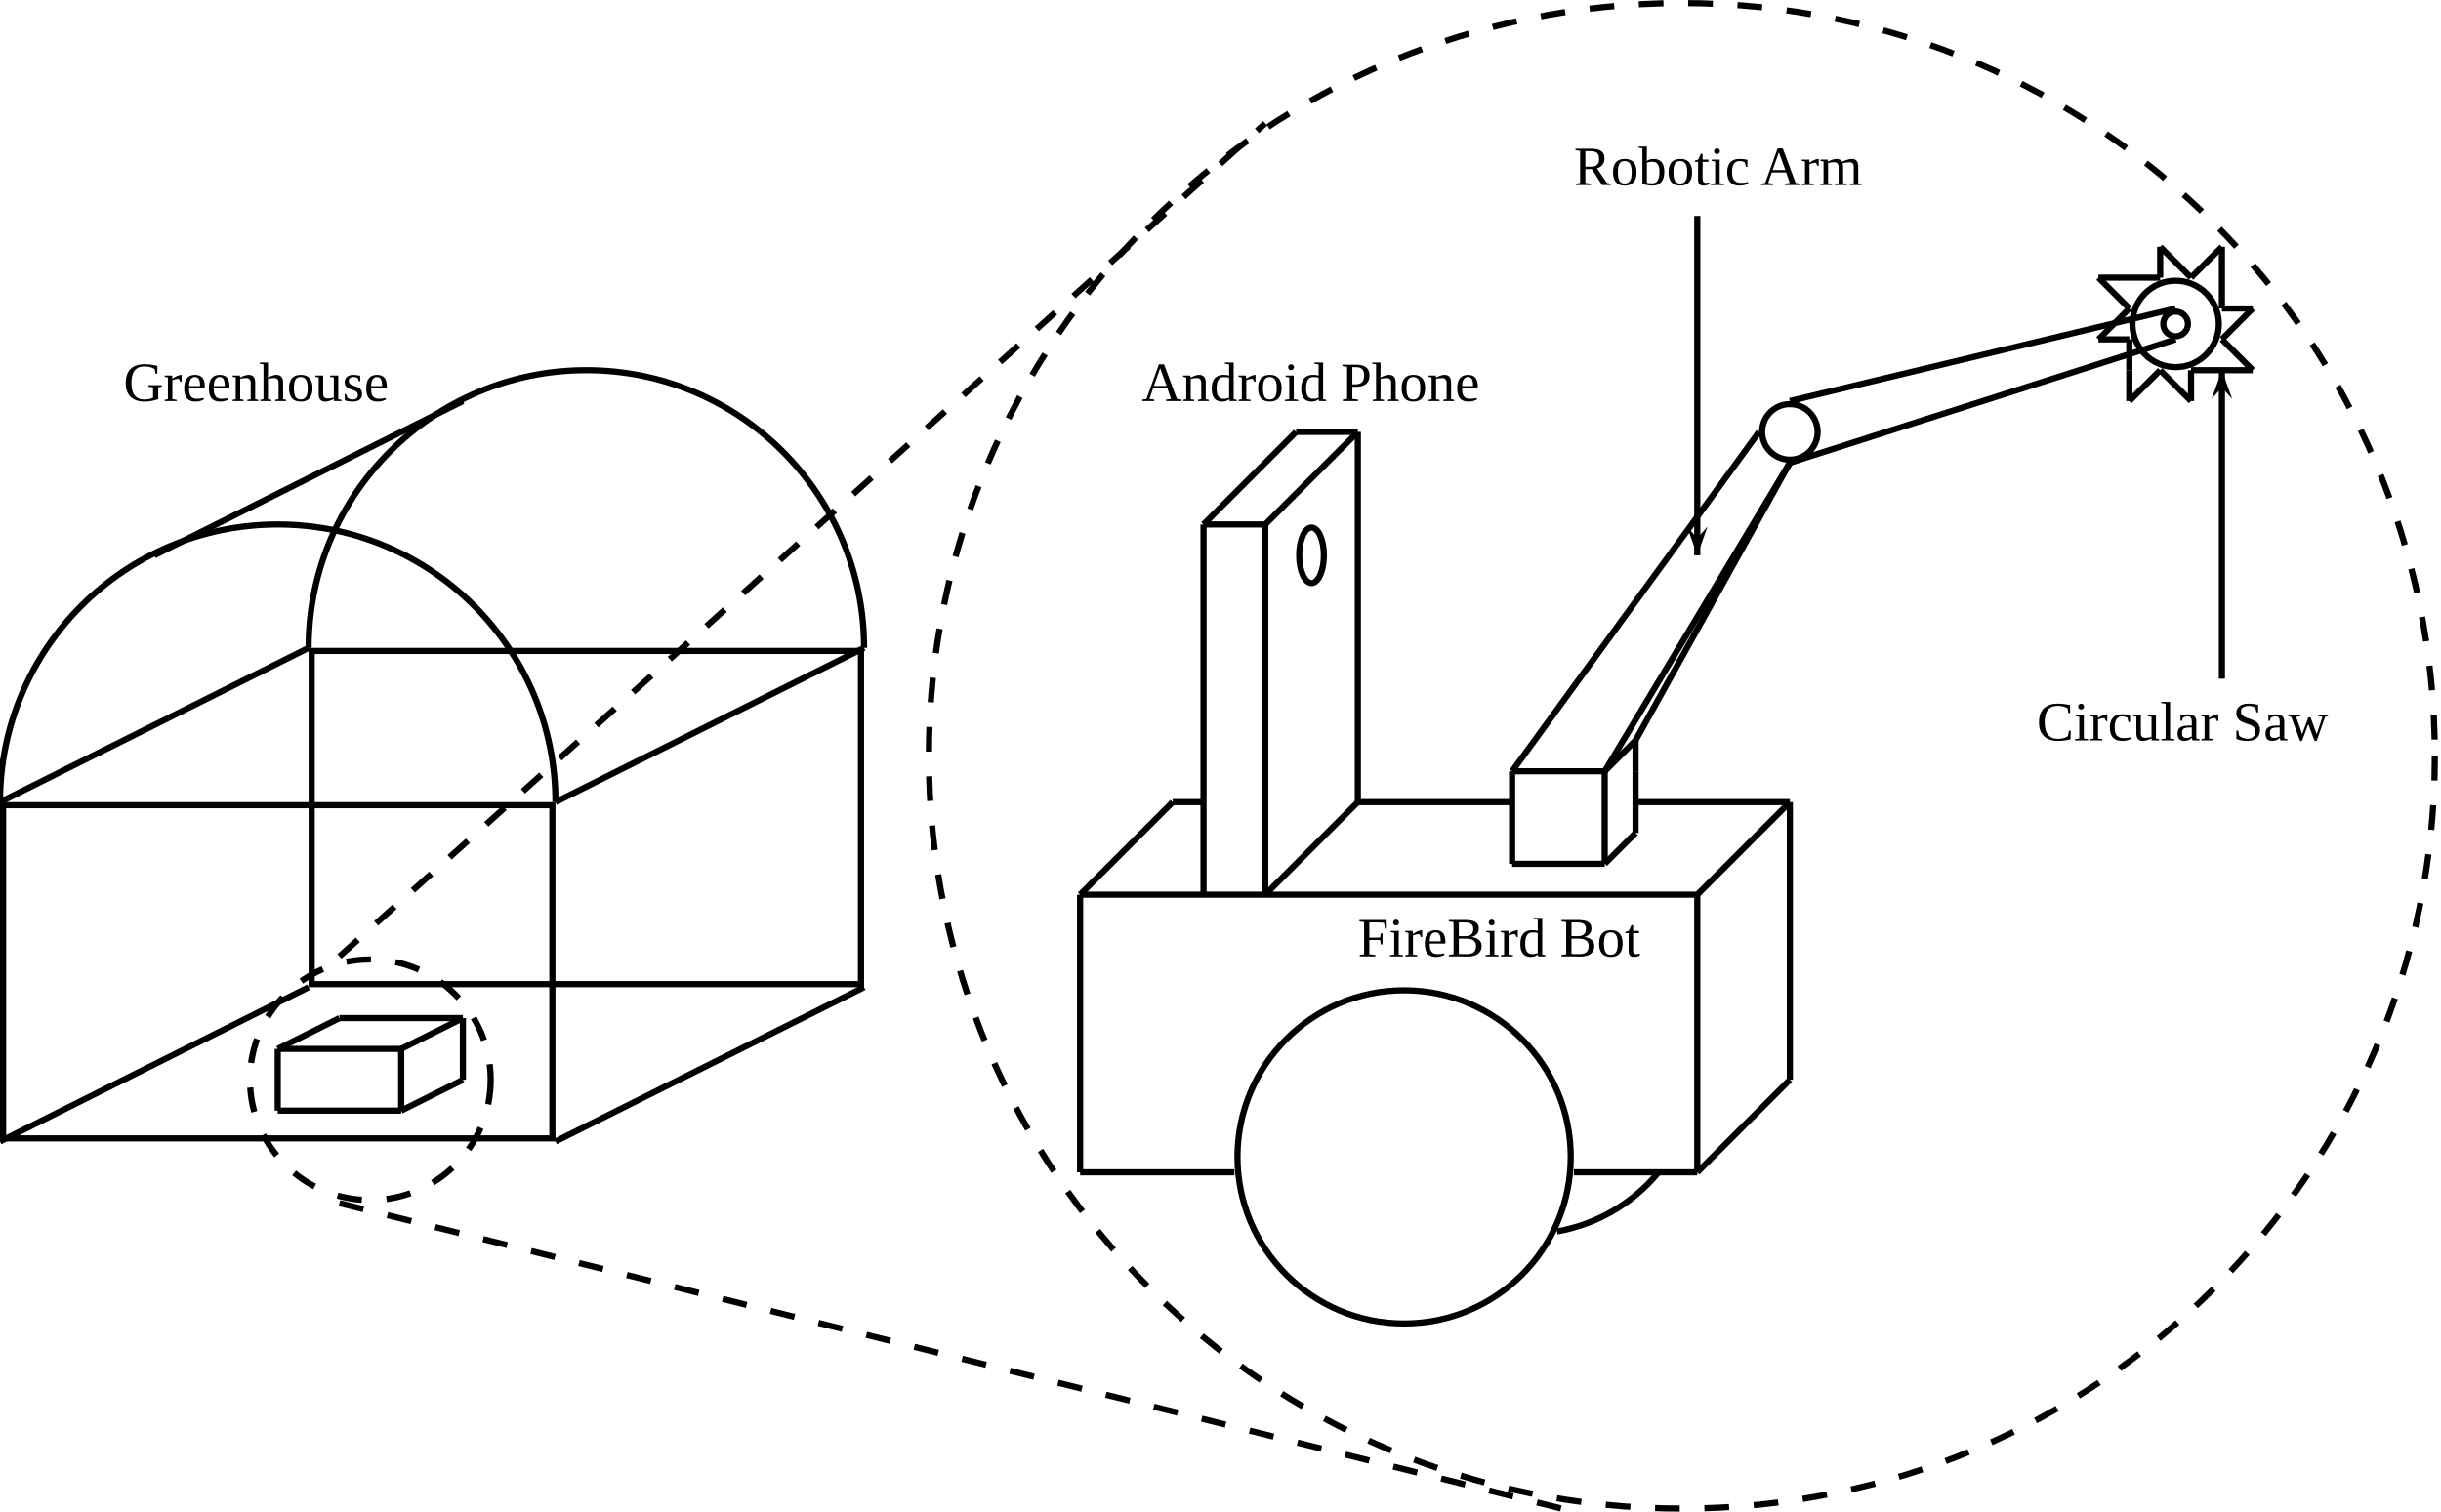
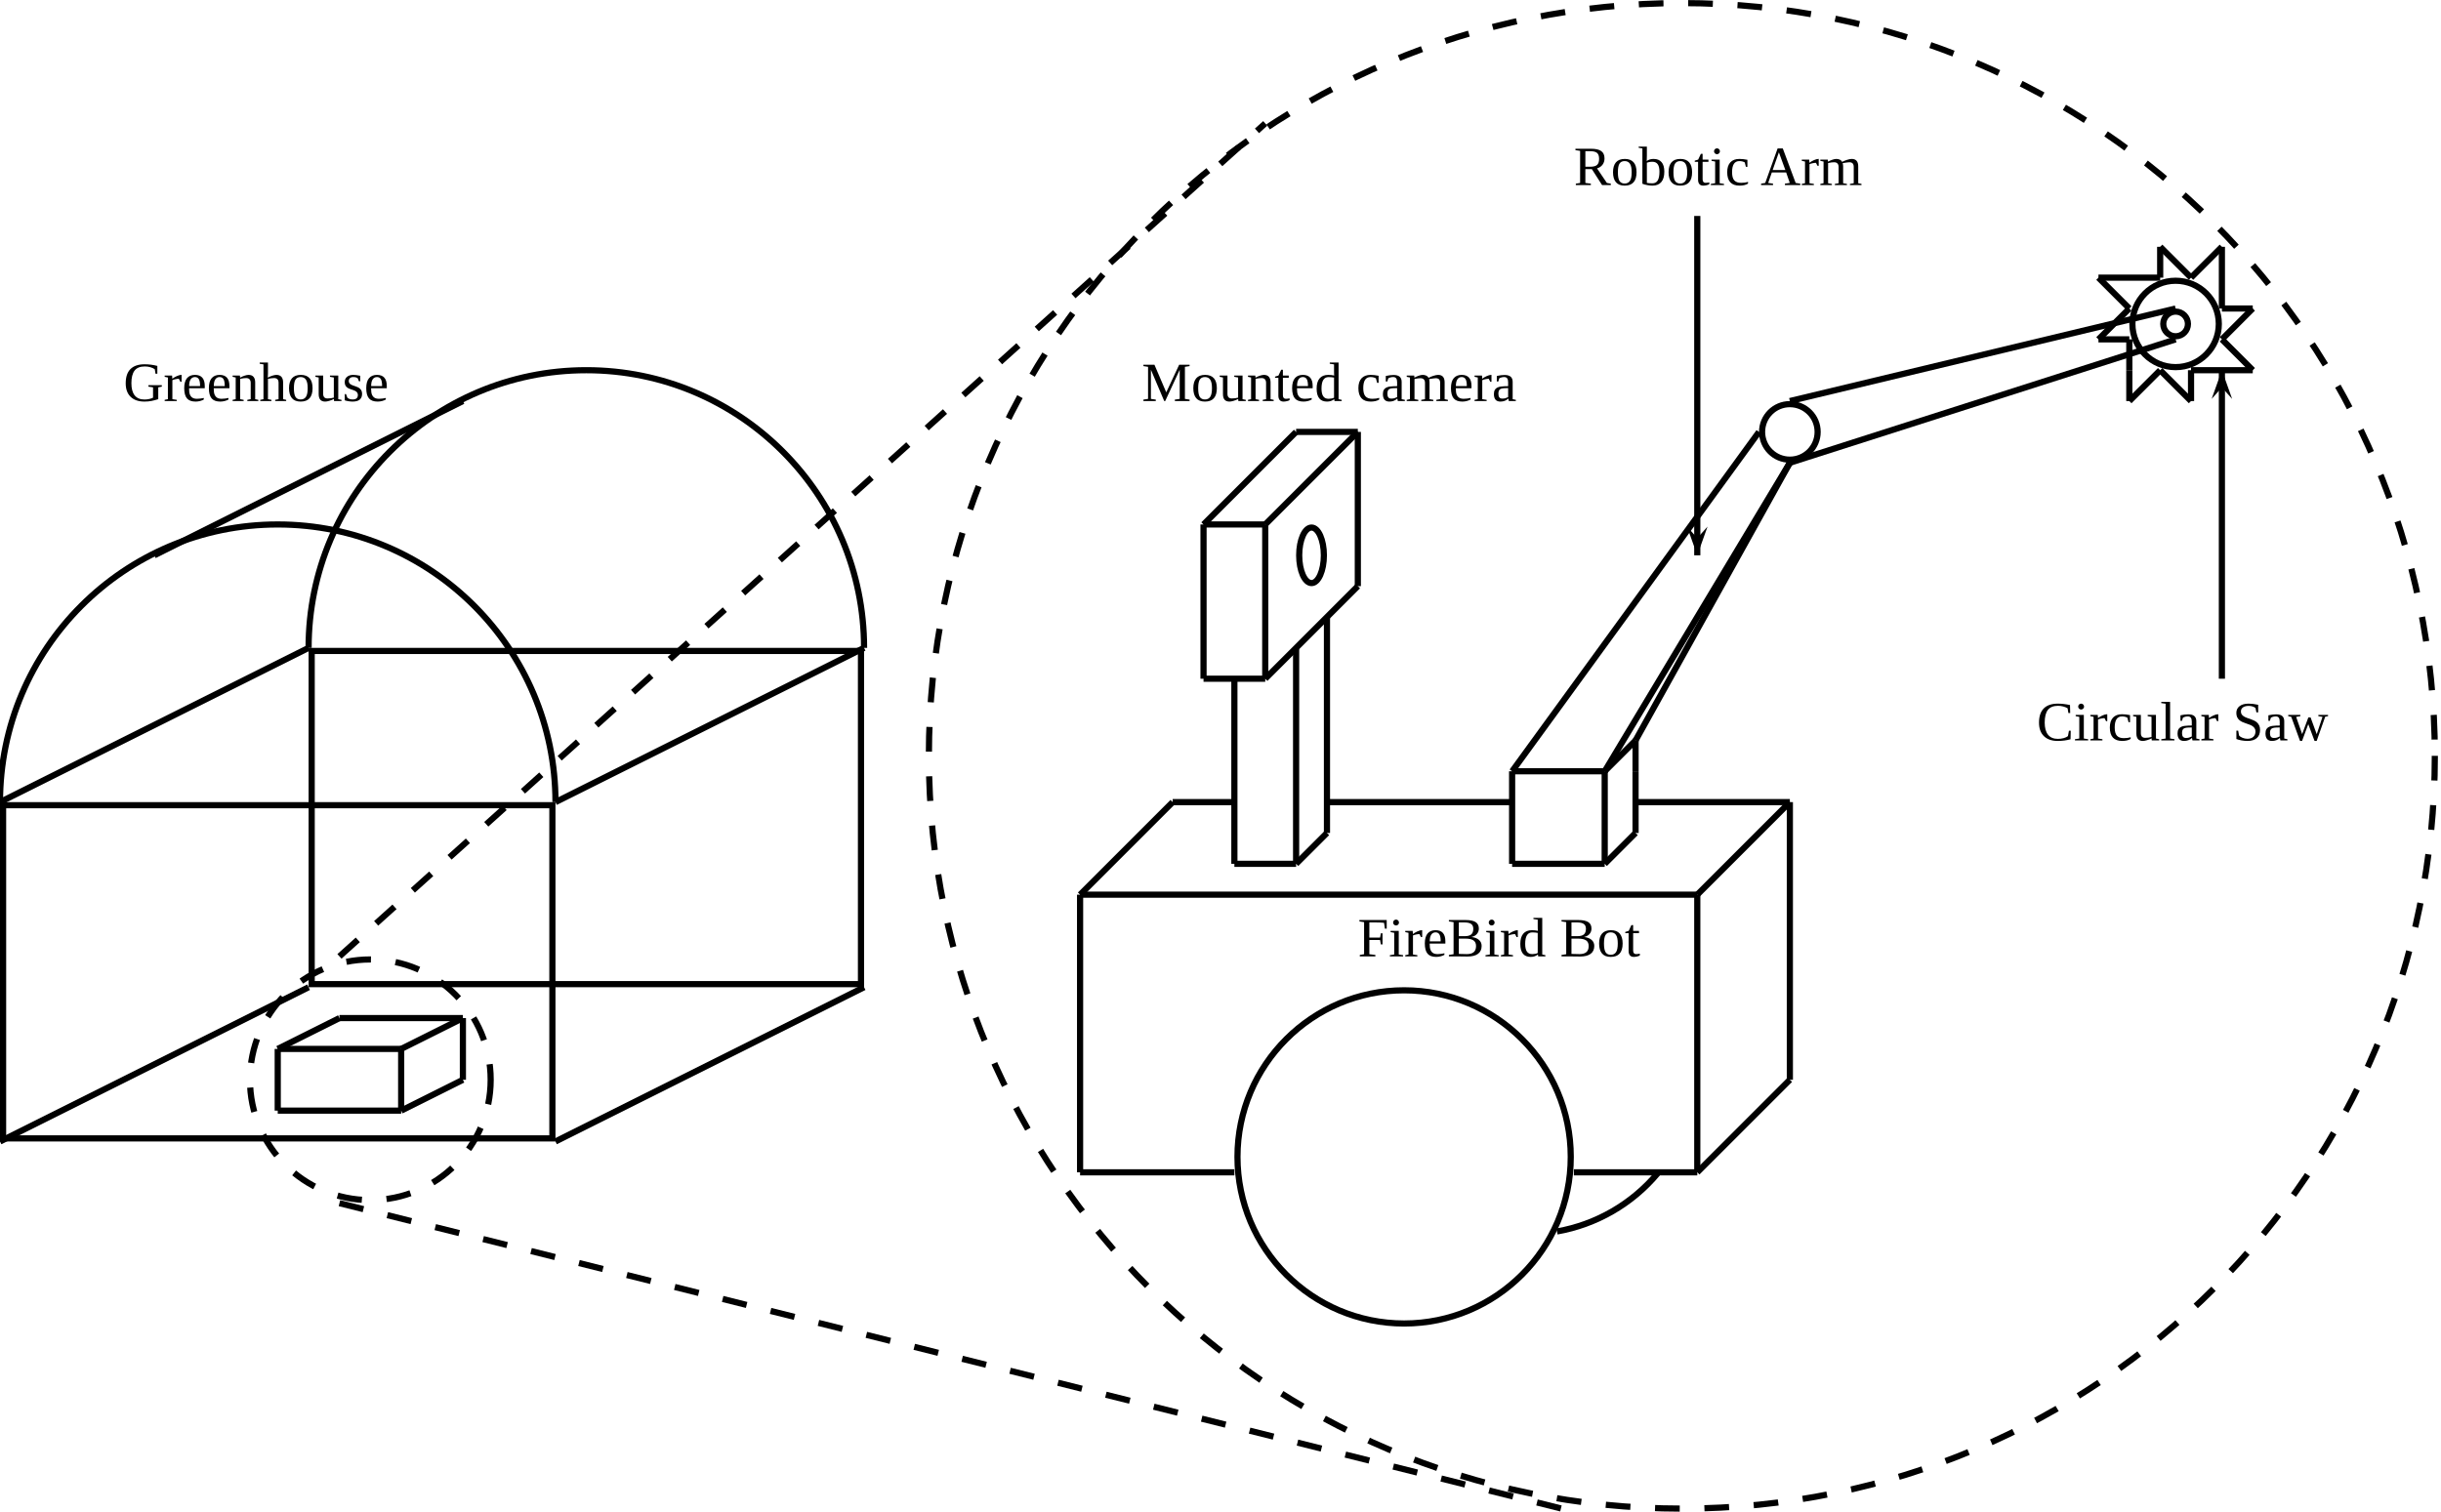
<svg xmlns="http://www.w3.org/2000/svg" xmlns:ns1="http://latexdraw.sourceforge.net/namespaces/latexdraw" version="1.1" baseProfile="full">
  <defs>
-     <marker overflow="visible" orient="auto" id="arrow2-976">
+     <marker overflow="visible" orient="auto" id="arrow2-154">
      <path d="M 0.0 0.0 L -4.652 1.661 L -2.791 0.0 L -4.652 -1.661 z " ns1:arrSizeNum="2.0" fill="black" />
    </marker>
-     <marker overflow="visible" orient="auto" id="arrow1-977">
+     <marker overflow="visible" orient="auto" id="arrow1-155">
      <path d="M 0.0 0.0 L 4.652 1.661 L 2.791 0.0 L 4.652 -1.661 z " ns1:arrSizeNum="2.0" fill="black" />
    </marker>
  </defs>
  <g>
-     <g ns1:type="rectangle" id="id867">
+     <g ns1:type="rectangle" id="id49">
      <rect x="1.0" y="261.0" width="178.0" height="108.0" ns1:borderPos="outer" stroke-width="2.0" stroke="black" fill="none" />
    </g>
-     <g ns1:type="rectangle" id="id868">
+     <g ns1:type="rectangle" id="id50">
      <rect x="101.0" y="211.0" width="178.0" height="108.0" ns1:borderPos="outer" stroke-width="2.0" stroke="black" fill="none" />
    </g>
-     <g ns1:type="arc" id="id869">
+     <g ns1:type="arc" id="id51">
      <path d="M 280.0 210.0 A 90.0 90.0 0.0 0 0 100.0 210.0 " stroke-width="2.0" stroke="black" fill="none" ns1:rotationAngle="0.0" />
    </g>
-     <g ns1:type="arc" id="id873">
+     <g ns1:type="arc" id="id55">
      <path d="M 180.0 260.0 A 90.0 90.0 0.0 0 0 0.0 260.0 " stroke-width="2.0" stroke="black" fill="none" ns1:rotationAngle="0.0" />
    </g>
-     <g ns1:type="line" id="id877">
+     <g ns1:type="line" id="id59">
      <line x1="180.0" x2="280.0" y1="370.0" y2="320.0" stroke-width="2.0" stroke="black" ns1:rotationAngle="0.0" />
    </g>
-     <g ns1:type="line" id="id878">
+     <g ns1:type="line" id="id60">
      <line x1="180.0" x2="280.0" y1="260.0" y2="210.0" stroke-width="2.0" stroke="black" ns1:rotationAngle="0.0" />
    </g>
-     <g ns1:type="line" id="id879">
+     <g ns1:type="line" id="id61">
      <line x1="50.0" x2="150.0" y1="180.0" y2="130.0" stroke-width="2.0" stroke="black" ns1:rotationAngle="0.0" />
    </g>
-     <g ns1:type="line" id="id880">
+     <g ns1:type="line" id="id62">
      <line x1="0.0" x2="100.0" y1="370.0" y2="320.0" stroke-width="2.0" stroke="black" ns1:rotationAngle="0.0" />
    </g>
-     <g ns1:type="line" id="id881">
+     <g ns1:type="line" id="id63">
      <line x1="0.0" x2="100.0" y1="260.0" y2="210.0" stroke-width="2.0" stroke="black" ns1:rotationAngle="0.0" />
    </g>
-     <g ns1:type="line" id="id882">
+     <g ns1:type="line" id="id64">
      <line x1="90.0" x2="130.0" y1="340.0" y2="340.0" stroke-width="2.0" stroke="black" ns1:rotationAngle="0.0" />
    </g>
-     <g ns1:type="line" id="id883">
+     <g ns1:type="line" id="id65">
      <line x1="90.0" x2="90.0" y1="340.0" y2="360.0" stroke-width="2.0" stroke="black" ns1:rotationAngle="0.0" />
    </g>
-     <g ns1:type="line" id="id884">
+     <g ns1:type="line" id="id66">
      <line x1="130.0" x2="130.0" y1="340.0" y2="360.0" stroke-width="2.0" stroke="black" ns1:rotationAngle="0.0" />
    </g>
-     <g ns1:type="line" id="id885">
+     <g ns1:type="line" id="id67">
      <line x1="90.0" x2="130.0" y1="360.0" y2="360.0" stroke-width="2.0" stroke="black" ns1:rotationAngle="0.0" />
    </g>
-     <g ns1:type="line" id="id886">
+     <g ns1:type="line" id="id68">
      <line x1="90.0" x2="110.0" y1="340.0" y2="330.0" stroke-width="2.0" stroke="black" ns1:rotationAngle="0.0" />
    </g>
-     <g ns1:type="line" id="id887">
+     <g ns1:type="line" id="id69">
      <line x1="110.0" x2="150.0" y1="330.0" y2="330.0" stroke-width="2.0" stroke="black" ns1:rotationAngle="0.0" />
    </g>
-     <g ns1:type="line" id="id888">
+     <g ns1:type="line" id="id70">
      <line x1="150.0" x2="130.0" y1="330.0" y2="340.0" stroke-width="2.0" stroke="black" ns1:rotationAngle="0.0" />
    </g>
-     <g ns1:type="line" id="id889">
+     <g ns1:type="line" id="id71">
      <line x1="150.0" x2="150.0" y1="330.0" y2="350.0" stroke-width="2.0" stroke="black" ns1:rotationAngle="0.0" />
    </g>
-     <g ns1:type="line" id="id890">
+     <g ns1:type="line" id="id72">
      <line x1="130.0" x2="150.0" y1="360.0" y2="350.0" stroke-width="2.0" stroke="black" ns1:rotationAngle="0.0" />
    </g>
-     <g ns1:type="circle" id="id891">
+     <g ns1:type="circle" id="id73">
      <circle cx="120.0" cy="350.0" r="39.0" ns1:borderPos="outer" stroke-width="2.0" stroke="black" fill="none" stroke-dasharray="8.0, 8.0" />
    </g>
-     <g ns1:type="line" id="id893">
+     <g ns1:type="line" id="id75">
      <line x1="350.0" x2="380.0" y1="290.0" y2="260.0" stroke-width="2.0" stroke="black" ns1:rotationAngle="0.0" />
    </g>
-     <g ns1:type="line" id="id894">
+     <g ns1:type="line" id="id76">
      <line x1="580.0" x2="550.0" y1="260.0" y2="290.0" stroke-width="2.0" stroke="black" ns1:rotationAngle="0.0" />
    </g>
-     <g ns1:type="line" id="id895">
+     <g ns1:type="line" id="id77">
      <line x1="580.0" x2="580.0" y1="260.0" y2="350.0" stroke-width="2.0" stroke="black" ns1:rotationAngle="0.0" />
    </g>
-     <g ns1:type="line" id="id896">
+     <g ns1:type="line" id="id78">
      <line x1="580.0" x2="550.0" y1="350.0" y2="380.0" stroke-width="2.0" stroke="black" ns1:rotationAngle="0.0" />
    </g>
-     <g ns1:type="circle" id="id897">
+     <g ns1:type="circle" id="id79">
      <circle cx="455.0" cy="375.0" r="54.0" ns1:borderPos="outer" stroke-width="2.0" stroke="black" fill="none" />
    </g>
-     <g ns1:type="line" id="id899">
+     <g ns1:type="line" id="id81">
      <line x1="510.0" x2="550.0" y1="380.0" y2="380.0" stroke-width="2.0" stroke="black" ns1:rotationAngle="0.0" />
    </g>
-     <g ns1:type="line" id="id900">
+     <g ns1:type="line" id="id82">
      <line x1="550.0" x2="550.0" y1="380.0" y2="290.0" stroke-width="2.0" stroke="black" ns1:rotationAngle="0.0" />
    </g>
-     <g ns1:type="line" id="id901">
+     <g ns1:type="line" id="id83">
      <line x1="550.0" x2="350.0" y1="290.0" y2="290.0" stroke-width="2.0" stroke="black" ns1:rotationAngle="0.0" />
    </g>
-     <g ns1:type="line" id="id902">
+     <g ns1:type="line" id="id84">
      <line x1="350.0" x2="350.0" y1="290.0" y2="380.0" stroke-width="2.0" stroke="black" ns1:rotationAngle="0.0" />
    </g>
-     <g ns1:type="line" id="id903">
+     <g ns1:type="line" id="id85">
      <line x1="350.0" x2="400.0" y1="380.0" y2="380.0" stroke-width="2.0" stroke="black" ns1:rotationAngle="0.0" />
    </g>
-     <g ns1:type="arc" id="id904">
-       <path d="M 504.551 399.164 A 55.0 55.0 0.0 0 0 537.132 380.353 " stroke-width="2.0" stroke="black" fill="none" ns1:rotationAngle="0.0" />
-     </g>
-     <g ns1:type="line" id="id908">
-       <line x1="410.0" x2="410.0" y1="170.0" y2="290.0" stroke-width="2.0" stroke="black" ns1:rotationAngle="0.0" />
-     </g>
-     <g ns1:type="line" id="id909">
+     <g ns1:type="arc" id="id86">
+       <path d="M 504.551 399.164 A 55 55 0.0 0 0 537.132 380.353 " stroke-width="2.0" stroke="black" fill="none" ns1:rotationAngle="0.0" />
+     </g>
+     <g ns1:type="line" id="id90">
+       <line x1="410.0" x2="410.0" y1="170.0" y2="220.0" stroke-width="2.0" stroke="black" ns1:rotationAngle="0.0" />
+     </g>
+     <g ns1:type="line" id="id91">
      <line x1="410.0" x2="440.0" y1="170.0" y2="140.0" stroke-width="2.0" stroke="black" ns1:rotationAngle="0.0" />
    </g>
-     <g ns1:type="line" id="id910">
-       <line x1="440.0" x2="440.0" y1="140.0" y2="260.0" stroke-width="2.0" stroke="black" ns1:rotationAngle="0.0" />
-     </g>
-     <g ns1:type="line" id="id911">
-       <line x1="440.0" x2="410.0" y1="260.0" y2="290.0" stroke-width="2.0" stroke="black" ns1:rotationAngle="0.0" />
-     </g>
-     <g ns1:type="line" id="id912">
+     <g ns1:type="line" id="id92">
+       <line x1="440.0" x2="440.0" y1="140.0" y2="190.0" stroke-width="2.0" stroke="black" ns1:rotationAngle="0.0" />
+     </g>
+     <g ns1:type="line" id="id93">
+       <line x1="440.0" x2="410.0" y1="190.0" y2="220.0" stroke-width="2.0" stroke="black" ns1:rotationAngle="0.0" />
+     </g>
+     <g ns1:type="line" id="id94">
      <line x1="410.0" x2="390.0" y1="170.0" y2="170.0" stroke-width="2.0" stroke="black" ns1:rotationAngle="0.0" />
    </g>
-     <g ns1:type="line" id="id913">
-       <line x1="390.0" x2="390.0" y1="170.0" y2="290.0" stroke-width="2.0" stroke="black" ns1:rotationAngle="0.0" />
-     </g>
-     <g ns1:type="line" id="id914">
+     <g ns1:type="line" id="id95">
+       <line x1="390.0" x2="390.0" y1="170.0" y2="220.0" stroke-width="2.0" stroke="black" ns1:rotationAngle="0.0" />
+     </g>
+     <g ns1:type="line" id="id96">
      <line x1="390.0" x2="420.0" y1="170.0" y2="140.0" stroke-width="2.0" stroke="black" ns1:rotationAngle="0.0" />
    </g>
-     <g ns1:type="line" id="id915">
+     <g ns1:type="line" id="id97">
      <line x1="420.0" x2="440.0" y1="140.0" y2="140.0" stroke-width="2.0" stroke="black" ns1:rotationAngle="0.0" />
    </g>
-     <g ns1:type="line" id="id916">
-       <line x1="380.0" x2="390.0" y1="260.0" y2="260.0" stroke-width="2.0" stroke="black" ns1:rotationAngle="0.0" />
-     </g>
-     <g ns1:type="line" id="id917">
+     <g ns1:type="line" id="id98">
+       <line x1="380.0" x2="400.0" y1="260.0" y2="260.0" stroke-width="2.0" stroke="black" ns1:rotationAngle="0.0" />
+     </g>
+     <g ns1:type="line" id="id99">
      <line x1="490.0" x2="490.0" y1="250.0" y2="280.0" stroke-width="2.0" stroke="black" ns1:rotationAngle="0.0" />
    </g>
-     <g ns1:type="line" id="id918">
+     <g ns1:type="line" id="id100">
      <line x1="490.0" x2="520.0" y1="250.0" y2="250.0" stroke-width="2.0" stroke="black" ns1:rotationAngle="0.0" />
    </g>
-     <g ns1:type="line" id="id919">
+     <g ns1:type="line" id="id101">
      <line x1="520.0" x2="520.0" y1="250.0" y2="280.0" stroke-width="2.0" stroke="black" ns1:rotationAngle="0.0" />
    </g>
-     <g ns1:type="line" id="id920">
+     <g ns1:type="line" id="id102">
      <line x1="490.0" x2="520.0" y1="280.0" y2="280.0" stroke-width="2.0" stroke="black" ns1:rotationAngle="0.0" />
    </g>
-     <g ns1:type="line" id="id921">
+     <g ns1:type="line" id="id103">
      <line x1="490.0" x2="570.0" y1="250.0" y2="140.0" stroke-width="2.0" stroke="black" ns1:rotationAngle="0.0" />
    </g>
-     <g ns1:type="circle" id="id922">
+     <g ns1:type="circle" id="id104">
      <circle cx="580.0" cy="140.0" r="9.0" ns1:borderPos="outer" stroke-width="2.0" stroke="black" fill="none" />
    </g>
-     <g ns1:type="line" id="id924">
+     <g ns1:type="line" id="id106">
      <line x1="580.0" x2="520.0" y1="150.0" y2="250.0" stroke-width="2.0" stroke="black" ns1:rotationAngle="0.0" />
    </g>
-     <g ns1:type="line" id="id925">
+     <g ns1:type="line" id="id107">
      <line x1="580.0" x2="705.0" y1="130.0" y2="100.0" stroke-width="2.0" stroke="black" ns1:rotationAngle="0.0" />
    </g>
-     <g ns1:type="line" id="id926">
+     <g ns1:type="line" id="id108">
      <line x1="580.0" x2="705.0" y1="150.0" y2="110.0" stroke-width="2.0" stroke="black" ns1:rotationAngle="0.0" />
    </g>
-     <g ns1:type="circle" id="id927">
+     <g ns1:type="circle" id="id109">
      <circle cx="705.0" cy="105.0" r="14.0" ns1:borderPos="outer" stroke-width="2.0" stroke="black" fill="none" />
    </g>
-     <g ns1:type="circle" id="id929">
+     <g ns1:type="circle" id="id111">
      <circle cx="705.0" cy="105.0" r="4.0" ns1:borderPos="outer" stroke-width="2.0" stroke="black" fill="none" />
    </g>
-     <g ns1:type="line" id="id931">
+     <g ns1:type="line" id="id113">
      <line x1="530.0" x2="530.0" y1="250.0" y2="270.0" stroke-width="2.0" stroke="black" ns1:rotationAngle="0.0" />
    </g>
-     <g ns1:type="line" id="id932">
+     <g ns1:type="line" id="id114">
      <line x1="530.0" x2="520.0" y1="270.0" y2="280.0" stroke-width="2.0" stroke="black" ns1:rotationAngle="0.0" />
    </g>
-     <g ns1:type="line" id="id933">
+     <g ns1:type="line" id="id115">
      <line x1="530.0" x2="530.0" y1="240.0" y2="250.0" stroke-width="2.0" stroke="black" ns1:rotationAngle="0.0" />
    </g>
-     <g ns1:type="line" id="id934">
+     <g ns1:type="line" id="id116">
      <line x1="530.0" x2="520.0" y1="240.0" y2="250.0" stroke-width="2.0" stroke="black" ns1:rotationAngle="0.0" />
    </g>
-     <g ns1:type="line" id="id935">
+     <g ns1:type="line" id="id117">
      <line x1="580.0" x2="530.0" y1="150.0" y2="240.0" stroke-width="2.0" stroke="black" ns1:rotationAngle="0.0" />
    </g>
-     <g ns1:type="line" id="id936">
+     <g ns1:type="line" id="id118">
      <line x1="580.0" x2="530.0" y1="260.0" y2="260.0" stroke-width="2.0" stroke="black" ns1:rotationAngle="0.0" />
    </g>
-     <g ns1:type="line" id="id937">
-       <line x1="490.0" x2="440.0" y1="260.0" y2="260.0" stroke-width="2.0" stroke="black" ns1:rotationAngle="0.0" />
-     </g>
-     <g ns1:type="ellipse" id="id938">
+     <g ns1:type="line" id="id119">
+       <line x1="490.0" x2="430.0" y1="260.0" y2="260.0" stroke-width="2.0" stroke="black" ns1:rotationAngle="0.0" />
+     </g>
+     <g ns1:type="ellipse" id="id120">
      <ellipse cx="425.0" cy="180.0" rx="4.0" ry="9.0" ns1:borderPos="outer" stroke-width="2.0" stroke="black" fill="none" />
    </g>
-     <g ns1:type="line" id="id940">
+     <g ns1:type="line" id="id122">
      <line x1="710.0" x2="720.0" y1="90.0" y2="80.0" stroke-width="2.0" stroke="black" ns1:rotationAngle="0.0" />
    </g>
-     <g ns1:type="line" id="id941">
+     <g ns1:type="line" id="id123">
      <line x1="720.0" x2="720.0" y1="80.0" y2="100.0" stroke-width="2.0" stroke="black" ns1:rotationAngle="0.0" />
    </g>
-     <g ns1:type="line" id="id942">
+     <g ns1:type="line" id="id124">
      <line x1="720.0" x2="730.0" y1="100.0" y2="100.0" stroke-width="2.0" stroke="black" ns1:rotationAngle="0.0" />
    </g>
-     <g ns1:type="line" id="id943">
+     <g ns1:type="line" id="id125">
      <line x1="730.0" x2="720.0" y1="100.0" y2="110.0" stroke-width="2.0" stroke="black" ns1:rotationAngle="0.0" />
    </g>
-     <g ns1:type="line" id="id944">
+     <g ns1:type="line" id="id126">
      <line x1="720.0" x2="730.0" y1="110.0" y2="120.0" stroke-width="2.0" stroke="black" ns1:rotationAngle="0.0" />
    </g>
-     <g ns1:type="line" id="id945">
+     <g ns1:type="line" id="id127">
      <line x1="730.0" x2="710.0" y1="120.0" y2="120.0" stroke-width="2.0" stroke="black" ns1:rotationAngle="0.0" />
    </g>
-     <g ns1:type="line" id="id946">
+     <g ns1:type="line" id="id128">
      <line x1="710.0" x2="710.0" y1="120.0" y2="130.0" stroke-width="2.0" stroke="black" ns1:rotationAngle="0.0" />
    </g>
-     <g ns1:type="line" id="id947">
+     <g ns1:type="line" id="id129">
      <line x1="710.0" x2="700.0" y1="130.0" y2="120.0" stroke-width="2.0" stroke="black" ns1:rotationAngle="0.0" />
    </g>
-     <g ns1:type="line" id="id948">
+     <g ns1:type="line" id="id130">
      <line x1="700.0" x2="690.0" y1="120.0" y2="130.0" stroke-width="2.0" stroke="black" ns1:rotationAngle="0.0" />
    </g>
-     <g ns1:type="line" id="id949">
+     <g ns1:type="line" id="id131">
      <line x1="690.0" x2="690.0" y1="130.0" y2="120.0" stroke-width="2.0" stroke="black" ns1:rotationAngle="0.0" />
    </g>
-     <g ns1:type="line" id="id950">
+     <g ns1:type="line" id="id132">
      <line x1="690.0" x2="690.0" y1="120.0" y2="110.0" stroke-width="2.0" stroke="black" ns1:rotationAngle="0.0" />
    </g>
-     <g ns1:type="line" id="id951">
+     <g ns1:type="line" id="id133">
      <line x1="690.0" x2="680.0" y1="110.0" y2="110.0" stroke-width="2.0" stroke="black" ns1:rotationAngle="0.0" />
    </g>
-     <g ns1:type="line" id="id952">
+     <g ns1:type="line" id="id134">
      <line x1="680.0" x2="690.0" y1="110.0" y2="100.0" stroke-width="2.0" stroke="black" ns1:rotationAngle="0.0" />
    </g>
-     <g ns1:type="line" id="id953">
+     <g ns1:type="line" id="id135">
      <line x1="690.0" x2="680.0" y1="100.0" y2="90.0" stroke-width="2.0" stroke="black" ns1:rotationAngle="0.0" />
    </g>
-     <g ns1:type="line" id="id954">
+     <g ns1:type="line" id="id136">
      <line x1="680.0" x2="700.0" y1="90.0" y2="90.0" stroke-width="2.0" stroke="black" ns1:rotationAngle="0.0" />
    </g>
-     <g ns1:type="line" id="id955">
+     <g ns1:type="line" id="id137">
      <line x1="700.0" x2="700.0" y1="90.0" y2="80.0" stroke-width="2.0" stroke="black" ns1:rotationAngle="0.0" />
    </g>
-     <g ns1:type="line" id="id956">
+     <g ns1:type="line" id="id138">
      <line x1="700.0" x2="710.0" y1="80.0" y2="90.0" stroke-width="2.0" stroke="black" ns1:rotationAngle="0.0" />
    </g>
-     <g ns1:type="circle" id="id957">
+     <g ns1:type="circle" id="id139">
      <circle cx="545.0" cy="245.0" r="244.0" ns1:borderPos="outer" stroke-width="2.0" stroke="black" fill="none" stroke-dasharray="8.0, 8.0" />
    </g>
-     <g ns1:type="line" id="id959">
+     <g ns1:type="line" id="id141">
      <line x1="110.0" x2="410.0" y1="310.0" y2="40.0" stroke-width="2.0" stroke="black" stroke-dasharray="8.0, 8.0" ns1:rotationAngle="0.0" />
    </g>
-     <g ns1:type="line" id="id960">
+     <g ns1:type="line" id="id142">
      <line x1="110.0" x2="510.0" y1="390.0" y2="490.0" stroke-width="2.0" stroke="black" stroke-dasharray="8.0, 8.0" ns1:rotationAngle="0.0" />
    </g>
-     <g ns1:type="text" id="id961" font-family="Times New Roman" fill="black" font-size="18" ns1:x="370.0">
-       <text x="370.0" y="130.0">Android Phone</text>
-     </g>
-     <g ns1:type="text" id="id964" font-family="Times New Roman" fill="black" font-size="18" ns1:x="440.0">
+     <g ns1:type="text" id="id143" font-family="Times New Roman" fill="black" font-size="18" ns1:x="370.0">
+       <text x="370.0" y="130.0">Mounted camera</text>
+     </g>
+     <g ns1:type="text" id="id146" font-family="Times New Roman" fill="black" font-size="18" ns1:x="440.0">
      <text x="440.0" y="310.0">FireBird Bot</text>
    </g>
-     <g ns1:type="text" id="id967" font-family="Times New Roman" fill="black" font-size="18" ns1:x="40.0">
+     <g ns1:type="text" id="id148" font-family="Times New Roman" fill="black" font-size="18" ns1:x="40.0">
      <text x="40.0" y="130.0">Greenhouse</text>
    </g>
-     <g ns1:type="text" id="id970" font-family="Times New Roman" fill="black" font-size="18" ns1:x="510.0">
+     <g ns1:type="text" id="id150" font-family="Times New Roman" fill="black" font-size="18" ns1:x="510.0">
      <text x="510.0" y="60.0">Robotic Arm</text>
    </g>
-     <g ns1:type="text" id="id973" font-family="Times New Roman" fill="black" font-size="18" ns1:x="660.0">
+     <g ns1:type="text" id="id152" font-family="Times New Roman" fill="black" font-size="18" ns1:x="660.0">
      <text x="660.0" y="240.0">Circular Saw</text>
    </g>
-     <g ns1:type="line" id="id976">
-       <line x1="550.0" x2="550.0" y1="70.0" y2="180.0" stroke-width="2.0" stroke="black" ns1:rotationAngle="0.0" marker-end="url(#arrow2-976)" />
-     </g>
-     <g ns1:type="line" id="id977">
-       <line x1="720.0" x2="720.0" y1="120.0" y2="220.0" stroke-width="2.0" stroke="black" ns1:rotationAngle="0.0" marker-start="url(#arrow1-977)" />
+     <g ns1:type="line" id="id154">
+       <line x1="550.0" x2="550.0" y1="70.0" y2="180.0" stroke-width="2.0" stroke="black" ns1:rotationAngle="0.0" marker-end="url(#arrow2-154)" />
+     </g>
+     <g ns1:type="line" id="id155">
+       <line x1="720.0" x2="720.0" y1="120.0" y2="220.0" stroke-width="2.0" stroke="black" ns1:rotationAngle="0.0" marker-start="url(#arrow1-155)" />
+     </g>
+     <g ns1:type="line" id="id156">
+       <line x1="390.0" x2="410.0" y1="220.0" y2="220.0" stroke-width="2.0" stroke="black" ns1:rotationAngle="0.0" />
+     </g>
+     <g ns1:type="line" id="id157">
+       <line x1="430.0" x2="430.0" y1="200.0" y2="270.0" stroke-width="2.0" stroke="black" ns1:rotationAngle="0.0" />
+     </g>
+     <g ns1:type="line" id="id158">
+       <line x1="420.0" x2="420.0" y1="210.0" y2="280.0" stroke-width="2.0" stroke="black" ns1:rotationAngle="0.0" />
+     </g>
+     <g ns1:type="line" id="id159">
+       <line x1="400.0" x2="400.0" y1="220.0" y2="280.0" stroke-width="2.0" stroke="black" ns1:rotationAngle="0.0" />
+     </g>
+     <g ns1:type="line" id="id160">
+       <line x1="400.0" x2="420.0" y1="280.0" y2="280.0" stroke-width="2.0" stroke="black" ns1:rotationAngle="0.0" />
+     </g>
+     <g ns1:type="line" id="id161">
+       <line x1="420.0" x2="430.0" y1="280.0" y2="270.0" stroke-width="2.0" stroke="black" ns1:rotationAngle="0.0" />
    </g>
  </g>
</svg>
